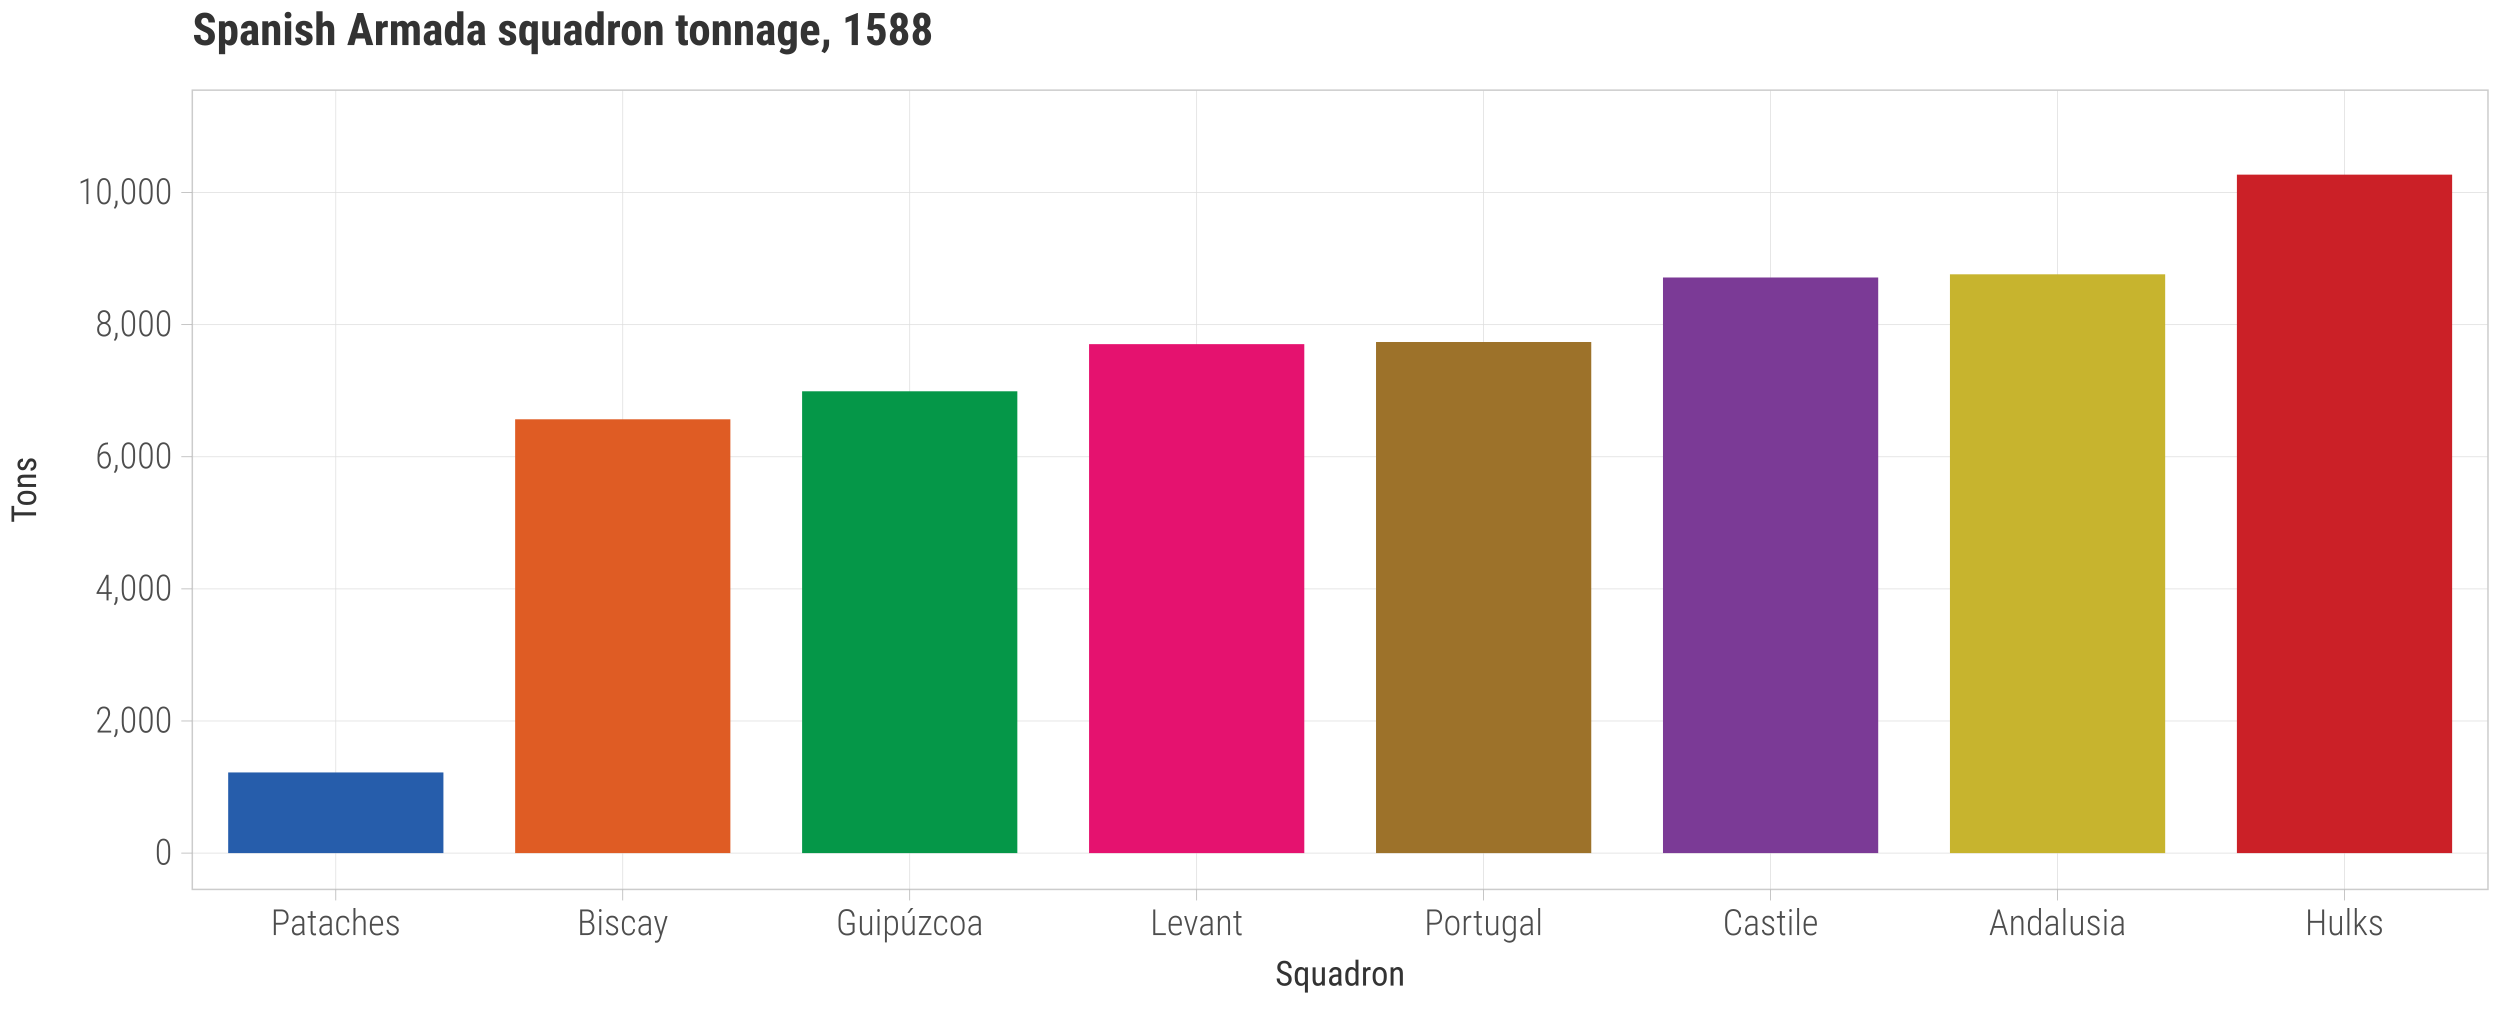
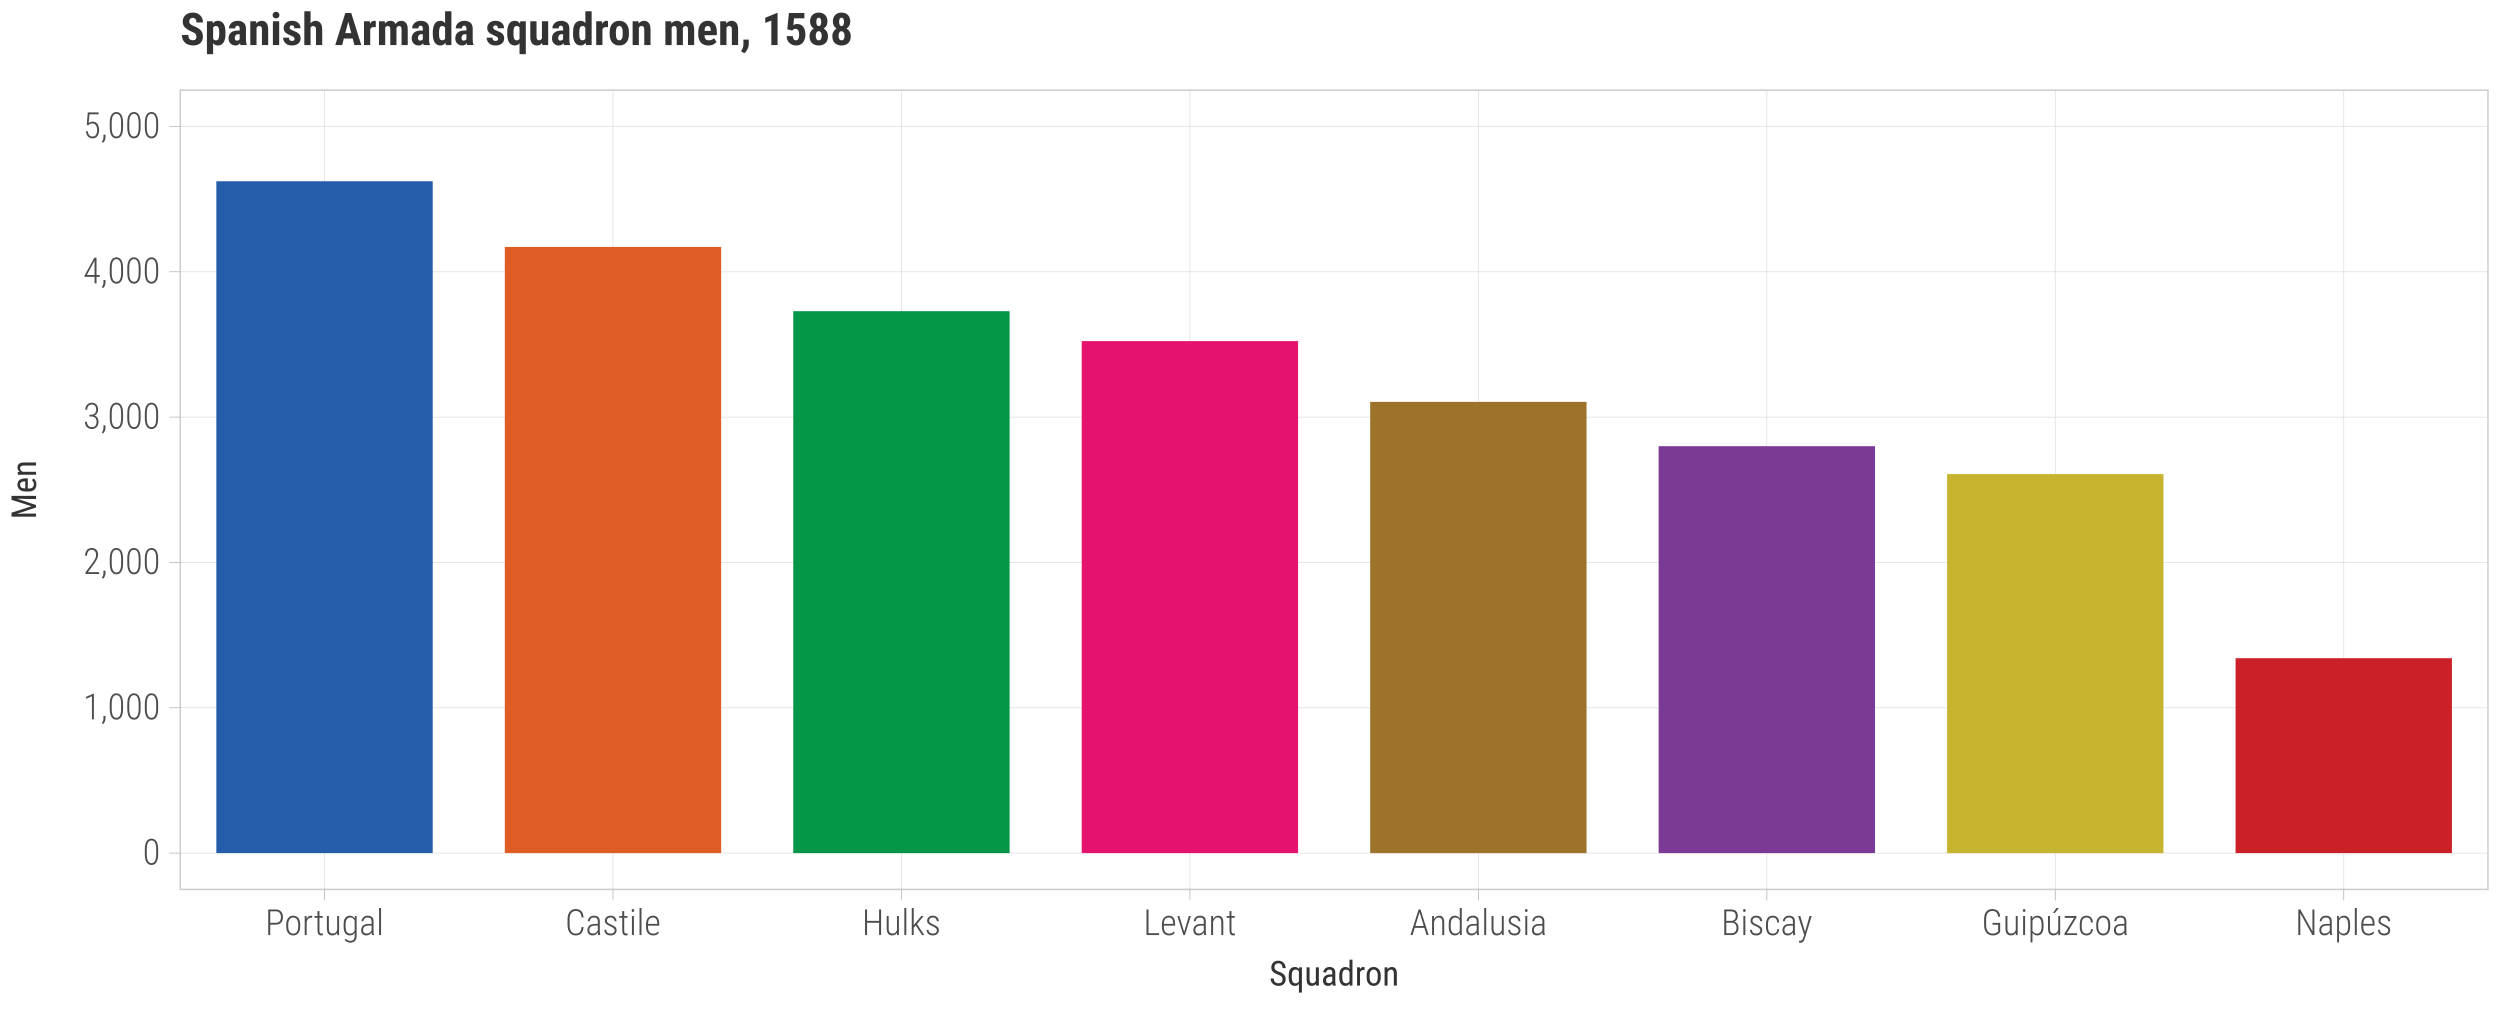
- <svg xmlns="http://www.w3.org/2000/svg" width="832" height="340" viewBox="0 0 832 340" role="img" aria-label="Spanish Armada squadron tonnage, 1588" class="gg-plot" font-family="&quot;Roboto Condensed&quot;, &quot;Arial Narrow&quot;, Arial, sans-serif" font-size="11" font-weight="300" text-rendering="optimizeLegibility" shape-rendering="geometricPrecision">
+ <svg xmlns="http://www.w3.org/2000/svg" width="832" height="340" viewBox="0 0 832 340" role="img" aria-label="Spanish Armada squadron men, 1588" class="gg-plot" font-family="&quot;Roboto Condensed&quot;, &quot;Arial Narrow&quot;, Arial, sans-serif" font-size="11" font-weight="300" text-rendering="optimizeLegibility" shape-rendering="geometricPrecision">
  <rect class="gg-paper" width="832" height="340" fill="var(--gg-paper, #ffffff)" />
-   <text class="gg-title" x="64" y="15" font-size="15" font-weight="700" fill="var(--gg-ink, #333333)">Spanish Armada squadron tonnage, 1588</text>
+   <text class="gg-title" x="60" y="15" font-size="15" font-weight="700" fill="var(--gg-ink, #333333)">Spanish Armada squadron men, 1588</text>
  <defs>
-     <clipPath id="spalette_few_dark_false_light_832x340-gg-clip-0">
-       <rect width="764" height="266" />
+     <clipPath id="spalette_few_dark_8_false_light_832x340-gg-clip-0">
+       <rect width="768" height="266" />
    </clipPath>
  </defs>
-   <g class="gg-panel" data-panel="0" transform="translate(64,30)">
-     <rect class="gg-panel-background" width="764" height="266" fill="var(--gg-panel, #ffffff)" />
+   <g class="gg-panel" data-panel="0" transform="translate(60,30)">
+     <rect class="gg-panel-background" width="768" height="266" fill="var(--gg-panel, #ffffff)" />
    <g class="gg-grid" stroke="var(--gg-grid, #dedede)" stroke-width="0.25" vector-effect="non-scaling-stroke">
-       <line x1="47.75" y1="0" x2="47.75" y2="266" />
-       <line x1="143.25" y1="0" x2="143.25" y2="266" />
-       <line x1="238.75" y1="0" x2="238.75" y2="266" />
-       <line x1="334.25" y1="0" x2="334.25" y2="266" />
-       <line x1="429.75" y1="0" x2="429.75" y2="266" />
-       <line x1="525.25" y1="0" x2="525.25" y2="266" />
-       <line x1="620.75" y1="0" x2="620.75" y2="266" />
-       <line x1="716.25" y1="0" x2="716.25" y2="266" />
-       <line x1="0" y1="253.91" x2="764" y2="253.91" />
-       <line x1="0" y1="209.94" x2="764" y2="209.94" />
-       <line x1="0" y1="165.98" x2="764" y2="165.98" />
-       <line x1="0" y1="122.01" x2="764" y2="122.01" />
-       <line x1="0" y1="78.04" x2="764" y2="78.04" />
-       <line x1="0" y1="34.07" x2="764" y2="34.07" />
+       <line x1="48" y1="0" x2="48" y2="266" />
+       <line x1="144" y1="0" x2="144" y2="266" />
+       <line x1="240" y1="0" x2="240" y2="266" />
+       <line x1="336" y1="0" x2="336" y2="266" />
+       <line x1="432" y1="0" x2="432" y2="266" />
+       <line x1="528" y1="0" x2="528" y2="266" />
+       <line x1="624" y1="0" x2="624" y2="266" />
+       <line x1="720" y1="0" x2="720" y2="266" />
+       <line x1="0" y1="253.91" x2="768" y2="253.91" />
+       <line x1="0" y1="205.55" x2="768" y2="205.55" />
+       <line x1="0" y1="157.18" x2="768" y2="157.18" />
+       <line x1="0" y1="108.82" x2="768" y2="108.82" />
+       <line x1="0" y1="60.45" x2="768" y2="60.45" />
+       <line x1="0" y1="12.09" x2="768" y2="12.09" />
    </g>
-     <g class="gg-marks" clip-path="url(#spalette_few_dark_false_light_832x340-gg-clip-0)">
+     <g class="gg-marks" clip-path="url(#spalette_few_dark_8_false_light_832x340-gg-clip-0)">
      <g class="gg-batch gg-rects" data-layer="0">
-         <rect x="11.94" y="227.07" width="71.63" height="26.84" fill="#265DAB" />
-         <rect x="107.44" y="109.54" width="71.63" height="144.37" fill="#DF5C24" />
-         <rect x="202.94" y="100.22" width="71.63" height="153.69" fill="#059748" />
-         <rect x="298.44" y="84.53" width="71.63" height="169.38" fill="#E5126F" />
-         <rect x="393.94" y="83.82" width="71.63" height="170.09" fill="#9D722A" />
-         <rect x="489.44" y="62.35" width="71.63" height="191.56" fill="#7B3A96" />
-         <rect x="584.94" y="61.29" width="71.63" height="192.62" fill="#C7B42E" />
-         <rect x="680.44" y="28.12" width="71.63" height="225.79" fill="#CB2027" />
+         <rect x="12" y="30.32" width="72" height="223.59" fill="#265DAB" />
+         <rect x="108" y="52.18" width="72" height="201.72" fill="#DF5C24" />
+         <rect x="204" y="73.56" width="72" height="180.35" fill="#059748" />
+         <rect x="300" y="83.52" width="72" height="170.39" fill="#E5126F" />
+         <rect x="396" y="103.74" width="72" height="150.17" fill="#9D722A" />
+         <rect x="492" y="118.49" width="72" height="135.42" fill="#7B3A96" />
+         <rect x="588" y="127.78" width="72" height="126.13" fill="#C7B42E" />
+         <rect x="684" y="189.05" width="72" height="64.86" fill="#CB2027" />
      </g>
    </g>
-     <rect class="gg-panel-border" width="764" height="266" fill="none" stroke="var(--gg-panelBorder, #cccccc)" stroke-width="0.5" vector-effect="non-scaling-stroke" />
+     <rect class="gg-panel-border" width="768" height="266" fill="none" stroke="var(--gg-panelBorder, #cccccc)" stroke-width="0.5" vector-effect="non-scaling-stroke" />
  </g>
-   <g class="gg-axis gg-axis-x" transform="translate(64,296)">
-     <g class="gg-tick" transform="translate(47.75,0)">
+   <g class="gg-axis gg-axis-x" transform="translate(60,296)">
+     <g class="gg-tick" transform="translate(48,0)">
      <line y2="3.67" stroke="var(--gg-tickColor, #b3b3b3)" stroke-width="0.25" vector-effect="non-scaling-stroke" />
-       <text y="6.67" dy="0.71em" text-anchor="middle" fill="var(--gg-axisText, #4d4d4d)" font-size="12" font-weight="300">Pataches</text>
+       <text y="6.67" dy="0.71em" text-anchor="middle" fill="var(--gg-axisText, #4d4d4d)" font-size="12" font-weight="300">Portugal</text>
    </g>
-     <g class="gg-tick" transform="translate(143.25,0)">
+     <g class="gg-tick" transform="translate(144,0)">
+       <line y2="3.67" stroke="var(--gg-tickColor, #b3b3b3)" stroke-width="0.25" vector-effect="non-scaling-stroke" />
+       <text y="6.67" dy="0.71em" text-anchor="middle" fill="var(--gg-axisText, #4d4d4d)" font-size="12" font-weight="300">Castile</text>
+     </g>
+     <g class="gg-tick" transform="translate(240,0)">
+       <line y2="3.67" stroke="var(--gg-tickColor, #b3b3b3)" stroke-width="0.25" vector-effect="non-scaling-stroke" />
+       <text y="6.67" dy="0.71em" text-anchor="middle" fill="var(--gg-axisText, #4d4d4d)" font-size="12" font-weight="300">Hulks</text>
+     </g>
+     <g class="gg-tick" transform="translate(336,0)">
+       <line y2="3.67" stroke="var(--gg-tickColor, #b3b3b3)" stroke-width="0.25" vector-effect="non-scaling-stroke" />
+       <text y="6.67" dy="0.71em" text-anchor="middle" fill="var(--gg-axisText, #4d4d4d)" font-size="12" font-weight="300">Levant</text>
+     </g>
+     <g class="gg-tick" transform="translate(432,0)">
+       <line y2="3.67" stroke="var(--gg-tickColor, #b3b3b3)" stroke-width="0.25" vector-effect="non-scaling-stroke" />
+       <text y="6.67" dy="0.71em" text-anchor="middle" fill="var(--gg-axisText, #4d4d4d)" font-size="12" font-weight="300">Andalusia</text>
+     </g>
+     <g class="gg-tick" transform="translate(528,0)">
      <line y2="3.67" stroke="var(--gg-tickColor, #b3b3b3)" stroke-width="0.25" vector-effect="non-scaling-stroke" />
      <text y="6.67" dy="0.71em" text-anchor="middle" fill="var(--gg-axisText, #4d4d4d)" font-size="12" font-weight="300">Biscay</text>
    </g>
-     <g class="gg-tick" transform="translate(238.75,0)">
+     <g class="gg-tick" transform="translate(624,0)">
      <line y2="3.67" stroke="var(--gg-tickColor, #b3b3b3)" stroke-width="0.25" vector-effect="non-scaling-stroke" />
      <text y="6.67" dy="0.71em" text-anchor="middle" fill="var(--gg-axisText, #4d4d4d)" font-size="12" font-weight="300">Guipúzcoa</text>
    </g>
-     <g class="gg-tick" transform="translate(334.25,0)">
+     <g class="gg-tick" transform="translate(720,0)">
      <line y2="3.67" stroke="var(--gg-tickColor, #b3b3b3)" stroke-width="0.25" vector-effect="non-scaling-stroke" />
-       <text y="6.67" dy="0.71em" text-anchor="middle" fill="var(--gg-axisText, #4d4d4d)" font-size="12" font-weight="300">Levant</text>
-     </g>
-     <g class="gg-tick" transform="translate(429.75,0)">
-       <line y2="3.67" stroke="var(--gg-tickColor, #b3b3b3)" stroke-width="0.25" vector-effect="non-scaling-stroke" />
-       <text y="6.67" dy="0.71em" text-anchor="middle" fill="var(--gg-axisText, #4d4d4d)" font-size="12" font-weight="300">Portugal</text>
-     </g>
-     <g class="gg-tick" transform="translate(525.25,0)">
-       <line y2="3.67" stroke="var(--gg-tickColor, #b3b3b3)" stroke-width="0.25" vector-effect="non-scaling-stroke" />
-       <text y="6.67" dy="0.71em" text-anchor="middle" fill="var(--gg-axisText, #4d4d4d)" font-size="12" font-weight="300">Castile</text>
-     </g>
-     <g class="gg-tick" transform="translate(620.75,0)">
-       <line y2="3.67" stroke="var(--gg-tickColor, #b3b3b3)" stroke-width="0.25" vector-effect="non-scaling-stroke" />
-       <text y="6.67" dy="0.71em" text-anchor="middle" fill="var(--gg-axisText, #4d4d4d)" font-size="12" font-weight="300">Andalusia</text>
-     </g>
-     <g class="gg-tick" transform="translate(716.25,0)">
-       <line y2="3.67" stroke="var(--gg-tickColor, #b3b3b3)" stroke-width="0.25" vector-effect="non-scaling-stroke" />
-       <text y="6.67" dy="0.71em" text-anchor="middle" fill="var(--gg-axisText, #4d4d4d)" font-size="12" font-weight="300">Hulks</text>
+       <text y="6.67" dy="0.71em" text-anchor="middle" fill="var(--gg-axisText, #4d4d4d)" font-size="12" font-weight="300">Naples</text>
    </g>
  </g>
-   <g class="gg-axis gg-axis-y" transform="translate(64,30)">
+   <g class="gg-axis gg-axis-y" transform="translate(60,30)">
    <g class="gg-tick" transform="translate(0,253.91)">
      <line x2="-3.67" stroke="var(--gg-tickColor, #b3b3b3)" stroke-width="0.25" vector-effect="non-scaling-stroke" />
      <text x="-6.67" dy="0.32em" text-anchor="end" fill="var(--gg-axisText, #4d4d4d)" font-size="12" font-weight="300">0</text>
    </g>
-     <g class="gg-tick" transform="translate(0,209.94)">
+     <g class="gg-tick" transform="translate(0,205.55)">
+       <line x2="-3.67" stroke="var(--gg-tickColor, #b3b3b3)" stroke-width="0.25" vector-effect="non-scaling-stroke" />
+       <text x="-6.67" dy="0.32em" text-anchor="end" fill="var(--gg-axisText, #4d4d4d)" font-size="12" font-weight="300">1,000</text>
+     </g>
+     <g class="gg-tick" transform="translate(0,157.18)">
      <line x2="-3.67" stroke="var(--gg-tickColor, #b3b3b3)" stroke-width="0.25" vector-effect="non-scaling-stroke" />
      <text x="-6.67" dy="0.32em" text-anchor="end" fill="var(--gg-axisText, #4d4d4d)" font-size="12" font-weight="300">2,000</text>
    </g>
-     <g class="gg-tick" transform="translate(0,165.98)">
+     <g class="gg-tick" transform="translate(0,108.82)">
+       <line x2="-3.67" stroke="var(--gg-tickColor, #b3b3b3)" stroke-width="0.25" vector-effect="non-scaling-stroke" />
+       <text x="-6.67" dy="0.32em" text-anchor="end" fill="var(--gg-axisText, #4d4d4d)" font-size="12" font-weight="300">3,000</text>
+     </g>
+     <g class="gg-tick" transform="translate(0,60.45)">
      <line x2="-3.67" stroke="var(--gg-tickColor, #b3b3b3)" stroke-width="0.25" vector-effect="non-scaling-stroke" />
      <text x="-6.67" dy="0.32em" text-anchor="end" fill="var(--gg-axisText, #4d4d4d)" font-size="12" font-weight="300">4,000</text>
    </g>
-     <g class="gg-tick" transform="translate(0,122.01)">
+     <g class="gg-tick" transform="translate(0,12.09)">
      <line x2="-3.67" stroke="var(--gg-tickColor, #b3b3b3)" stroke-width="0.25" vector-effect="non-scaling-stroke" />
-       <text x="-6.67" dy="0.32em" text-anchor="end" fill="var(--gg-axisText, #4d4d4d)" font-size="12" font-weight="300">6,000</text>
-     </g>
-     <g class="gg-tick" transform="translate(0,78.04)">
-       <line x2="-3.67" stroke="var(--gg-tickColor, #b3b3b3)" stroke-width="0.25" vector-effect="non-scaling-stroke" />
-       <text x="-6.67" dy="0.32em" text-anchor="end" fill="var(--gg-axisText, #4d4d4d)" font-size="12" font-weight="300">8,000</text>
-     </g>
-     <g class="gg-tick" transform="translate(0,34.07)">
-       <line x2="-3.67" stroke="var(--gg-tickColor, #b3b3b3)" stroke-width="0.25" vector-effect="non-scaling-stroke" />
-       <text x="-6.67" dy="0.32em" text-anchor="end" fill="var(--gg-axisText, #4d4d4d)" font-size="12" font-weight="300">10,000</text>
+       <text x="-6.67" dy="0.32em" text-anchor="end" fill="var(--gg-axisText, #4d4d4d)" font-size="12" font-weight="300">5,000</text>
    </g>
  </g>
-   <text class="gg-axis-title" x="446" y="328" text-anchor="middle" fill="var(--gg-ink, #333333)" font-size="11.5" font-weight="400">Squadron</text>
-   <text class="gg-axis-title" transform="translate(12,163) rotate(-90)" text-anchor="middle" fill="var(--gg-ink, #333333)" font-size="11.5" font-weight="400">Tons</text>
+   <text class="gg-axis-title" x="444" y="328" text-anchor="middle" fill="var(--gg-ink, #333333)" font-size="11.5" font-weight="400">Squadron</text>
+   <text class="gg-axis-title" transform="translate(12,163) rotate(-90)" text-anchor="middle" fill="var(--gg-ink, #333333)" font-size="11.5" font-weight="400">Men</text>
</svg>
